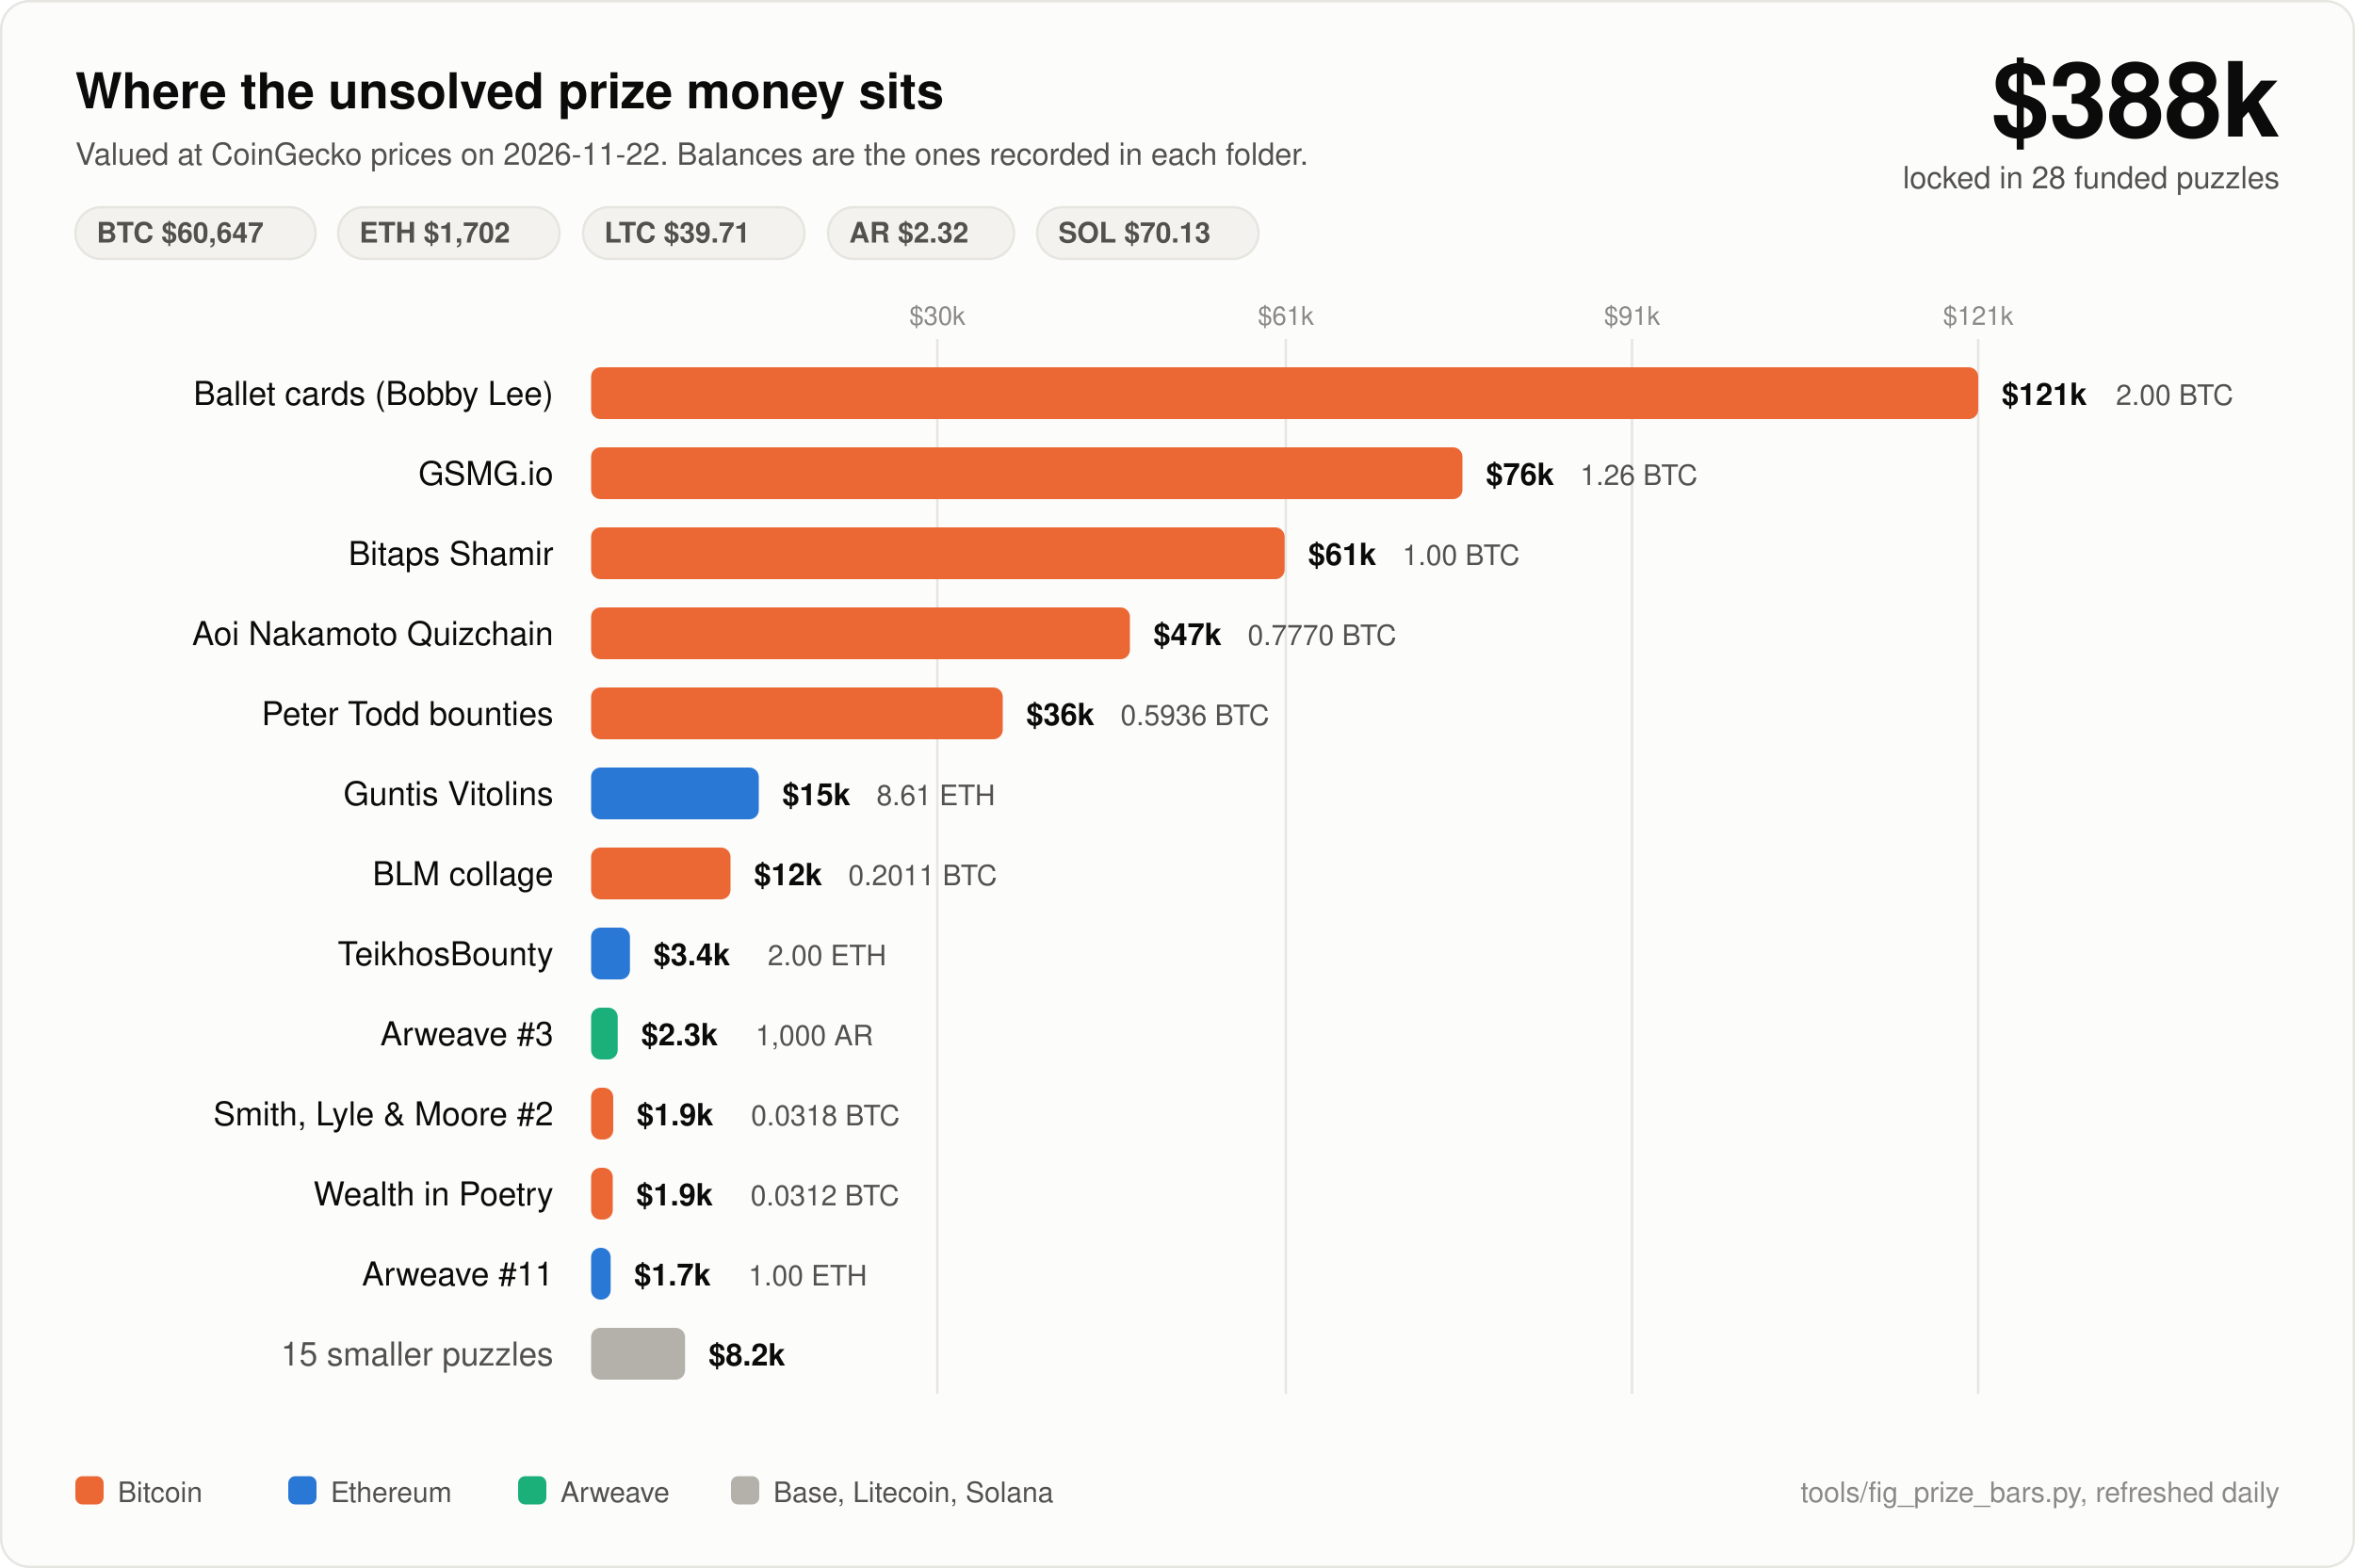
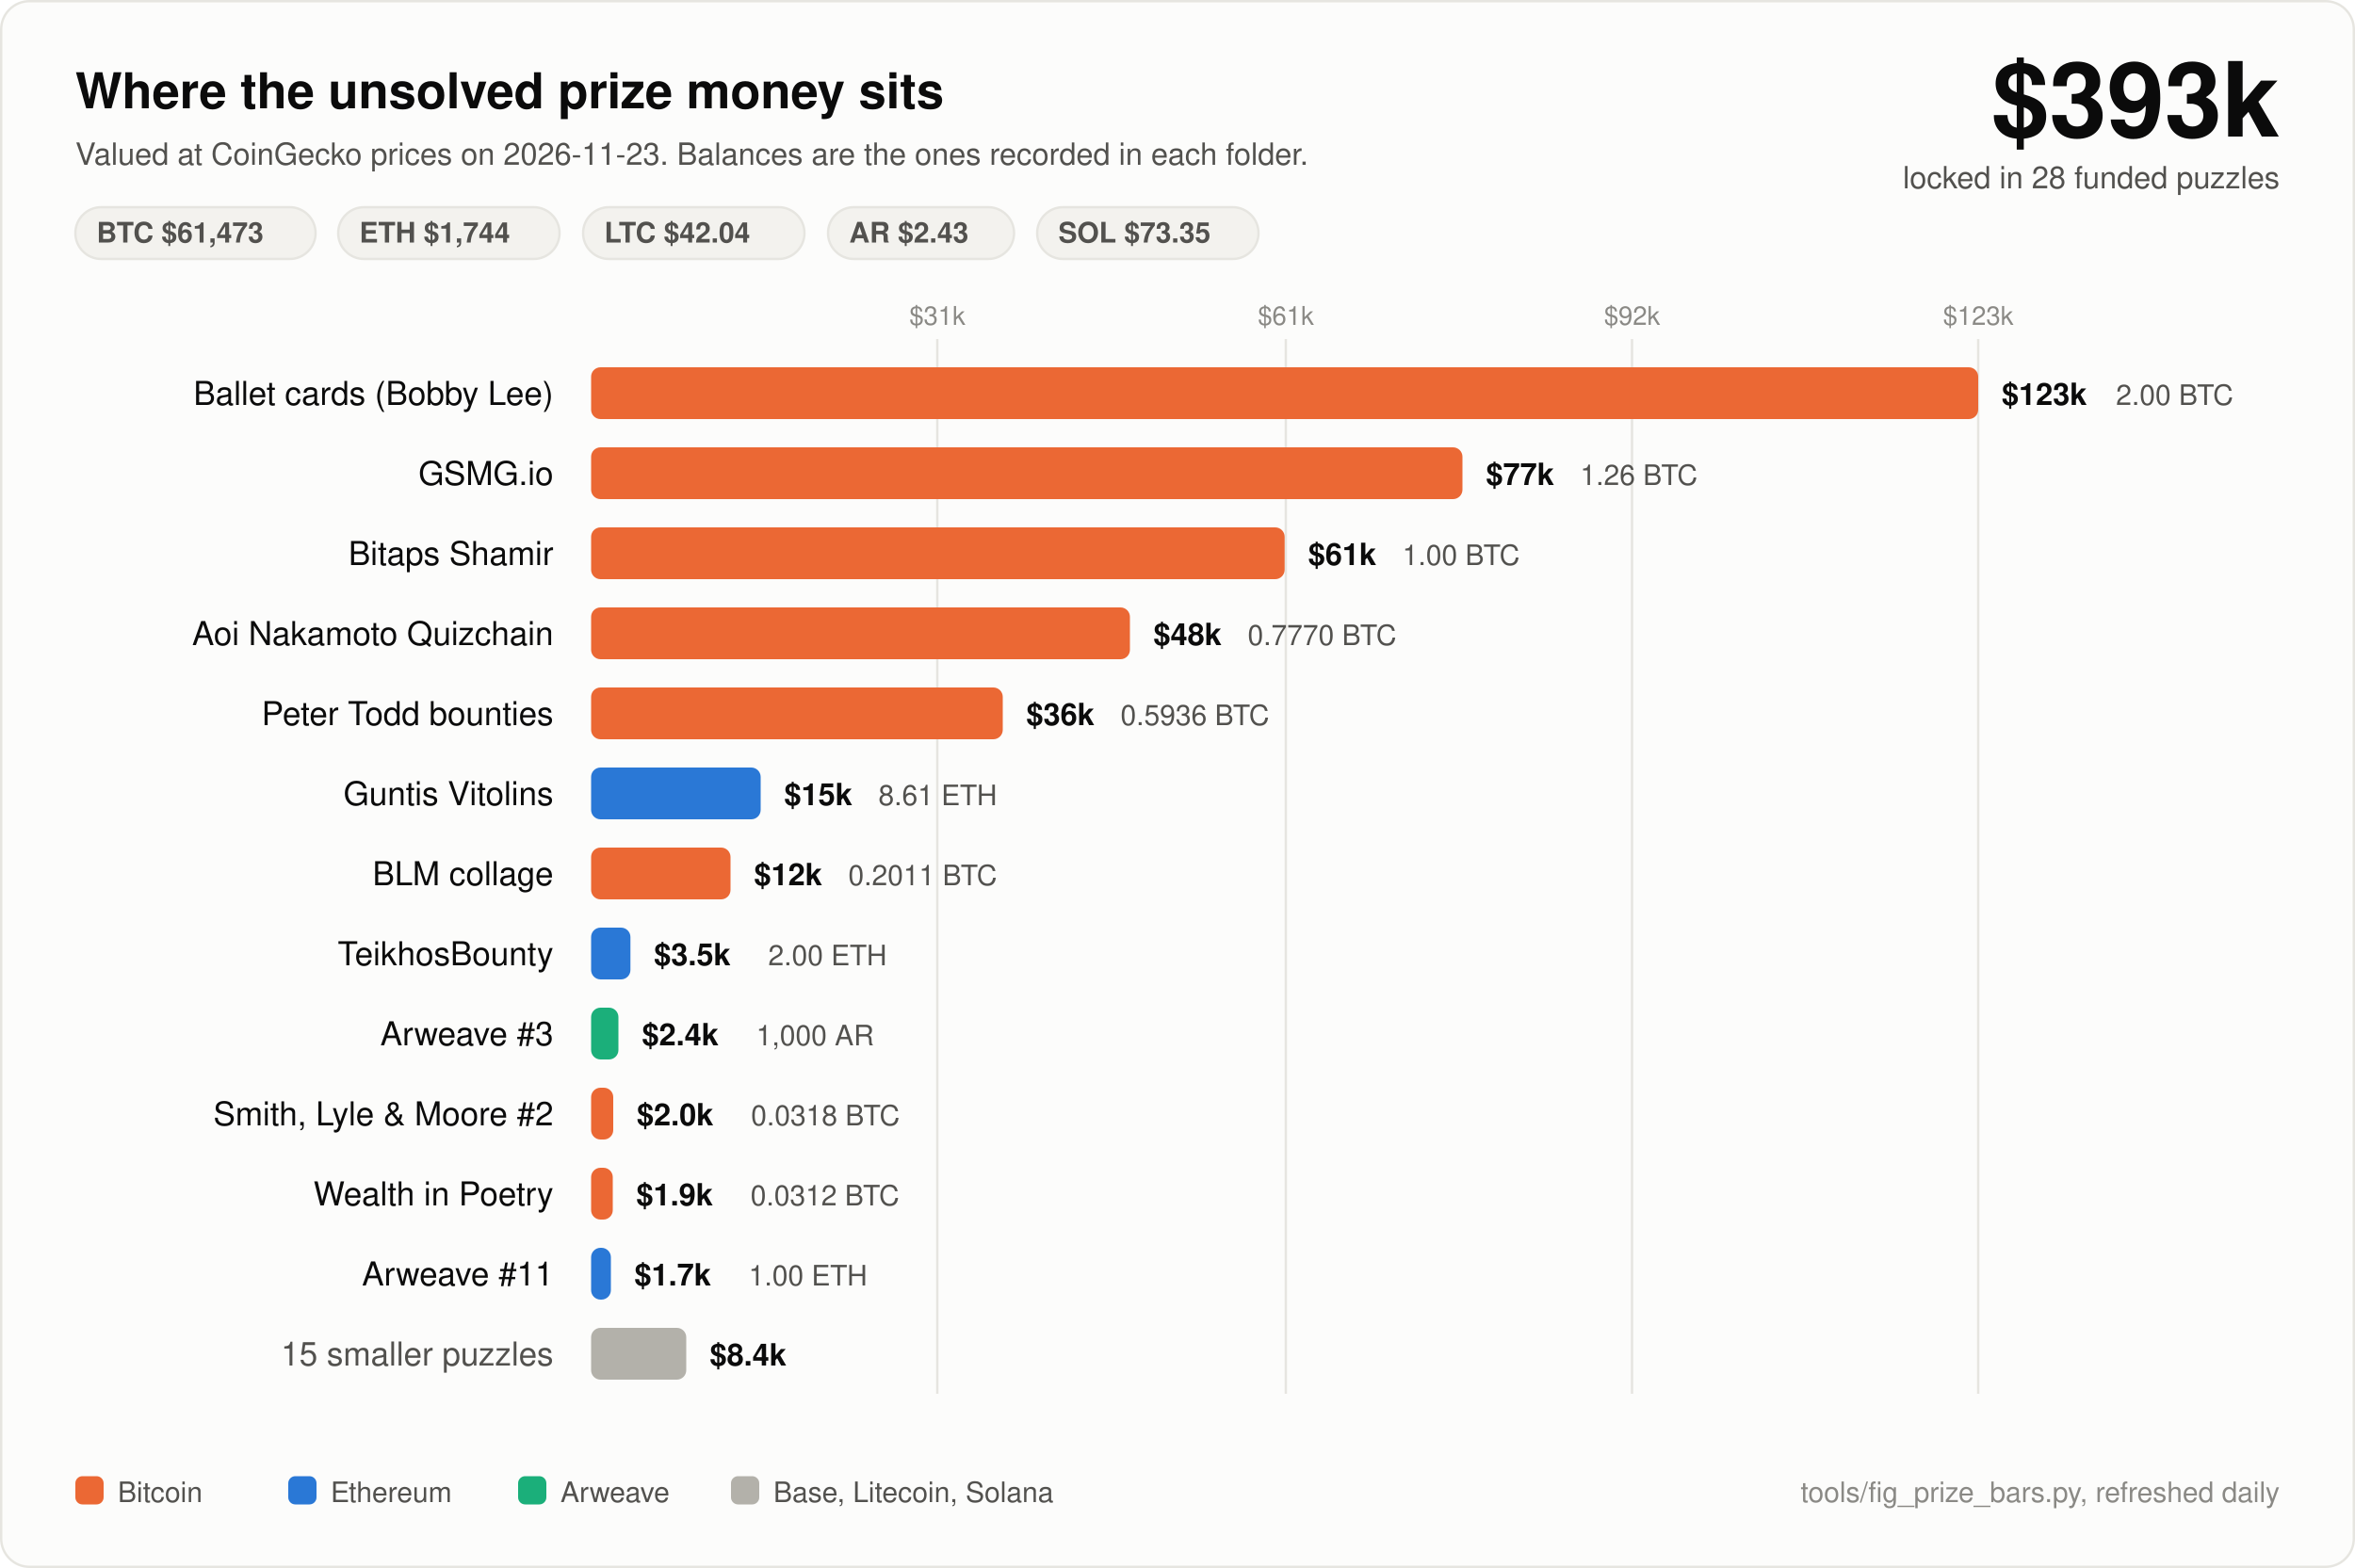
<svg xmlns="http://www.w3.org/2000/svg" width="1000" height="666" viewBox="0 0 1000 666" font-family="ui-sans-serif, -apple-system, Segoe UI, Helvetica, Arial, sans-serif">
  <rect x="0.5" y="0.5" width="999" height="665" rx="12" fill="#fcfcfb" stroke="#e6e5e0" />
  <text x="32" y="46" fill="#0b0b0b" font-size="21" font-weight="700">Where the unsolved prize money sits</text>
-   <text x="32" y="70" fill="#52514e" font-size="13">Valued at CoinGecko prices on 2026-11-22. Balances are the ones recorded in each folder.</text>
-   <text x="968" y="58" fill="#0b0b0b" font-size="44" font-weight="700" text-anchor="end">$388k</text>
+   <text x="32" y="70" fill="#52514e" font-size="13">Valued at CoinGecko prices on 2026-11-23. Balances are the ones recorded in each folder.</text>
+   <text x="968" y="58" fill="#0b0b0b" font-size="44" font-weight="700" text-anchor="end">$393k</text>
  <text x="968" y="80" fill="#52514e" font-size="13" text-anchor="end">locked in 28 funded puzzles</text>
  <rect x="32" y="88" width="102" height="22" rx="11" fill="#f3f2ee" stroke="#e6e5e0" />
-   <text x="41" y="103" fill="#52514e" font-size="12" font-weight="600">BTC $60,647</text>
+   <text x="41" y="103" fill="#52514e" font-size="12" font-weight="600">BTC $61,473</text>
  <rect x="143.6" y="88" width="94" height="22" rx="11" fill="#f3f2ee" stroke="#e6e5e0" />
-   <text x="152.6" y="103" fill="#52514e" font-size="12" font-weight="600">ETH $1,702</text>
+   <text x="152.6" y="103" fill="#52514e" font-size="12" font-weight="600">ETH $1,744</text>
  <rect x="247.6" y="88" width="94" height="22" rx="11" fill="#f3f2ee" stroke="#e6e5e0" />
-   <text x="256.6" y="103" fill="#52514e" font-size="12" font-weight="600">LTC $39.71</text>
+   <text x="256.6" y="103" fill="#52514e" font-size="12" font-weight="600">LTC $42.04</text>
  <rect x="351.6" y="88" width="79" height="22" rx="11" fill="#f3f2ee" stroke="#e6e5e0" />
-   <text x="360.6" y="103" fill="#52514e" font-size="12" font-weight="600">AR $2.32</text>
+   <text x="360.6" y="103" fill="#52514e" font-size="12" font-weight="600">AR $2.43</text>
  <rect x="440.4" y="88" width="94" height="22" rx="11" fill="#f3f2ee" stroke="#e6e5e0" />
-   <text x="449.4" y="103" fill="#52514e" font-size="12" font-weight="600">SOL $70.13</text>
+   <text x="449.4" y="103" fill="#52514e" font-size="12" font-weight="600">SOL $73.35</text>
  <line x1="398" y1="144" x2="398" y2="592" stroke="#e6e5e0" stroke-width="1" />
-   <text x="398" y="138" fill="#8a8985" font-size="11" text-anchor="middle">$30k</text>
+   <text x="398" y="138" fill="#8a8985" font-size="11" text-anchor="middle">$31k</text>
  <line x1="546" y1="144" x2="546" y2="592" stroke="#e6e5e0" stroke-width="1" />
  <text x="546" y="138" fill="#8a8985" font-size="11" text-anchor="middle">$61k</text>
  <line x1="693" y1="144" x2="693" y2="592" stroke="#e6e5e0" stroke-width="1" />
-   <text x="693" y="138" fill="#8a8985" font-size="11" text-anchor="middle">$91k</text>
+   <text x="693" y="138" fill="#8a8985" font-size="11" text-anchor="middle">$92k</text>
  <line x1="840" y1="144" x2="840" y2="592" stroke="#e6e5e0" stroke-width="1" />
-   <text x="840" y="138" fill="#8a8985" font-size="11" text-anchor="middle">$121k</text>
+   <text x="840" y="138" fill="#8a8985" font-size="11" text-anchor="middle">$123k</text>
  <text x="235" y="172" fill="#0b0b0b" font-size="14" text-anchor="end">Ballet cards (Bobby Lee)</text>
  <rect x="251" y="156" width="589.0" height="22" rx="4" fill="#eb6834" />
-   <text x="850.0" y="172" fill="#0b0b0b" font-size="13" font-weight="600">$121k</text>
+   <text x="850.0" y="172" fill="#0b0b0b" font-size="13" font-weight="600">$123k</text>
  <text x="898.5" y="172" fill="#52514e" font-size="12">2.00 BTC</text>
  <text x="235" y="206" fill="#0b0b0b" font-size="14" text-anchor="end">GSMG.io</text>
  <rect x="251" y="190" width="370.0" height="22" rx="4" fill="#eb6834" />
-   <text x="631.0" y="206" fill="#0b0b0b" font-size="13" font-weight="600">$76k</text>
+   <text x="631.0" y="206" fill="#0b0b0b" font-size="13" font-weight="600">$77k</text>
  <text x="671.0" y="206" fill="#52514e" font-size="12">1.26 BTC</text>
  <text x="235" y="240" fill="#0b0b0b" font-size="14" text-anchor="end">Bitaps Shamir</text>
  <rect x="251" y="224" width="294.5" height="22" rx="4" fill="#eb6834" />
  <text x="555.5" y="240" fill="#0b0b0b" font-size="13" font-weight="600">$61k</text>
  <text x="595.5" y="240" fill="#52514e" font-size="12">1.00 BTC</text>
  <text x="235" y="274" fill="#0b0b0b" font-size="14" text-anchor="end">Aoi Nakamoto Quizchain</text>
  <rect x="251" y="258" width="228.8" height="22" rx="4" fill="#eb6834" />
-   <text x="489.8" y="274" fill="#0b0b0b" font-size="13" font-weight="600">$47k</text>
+   <text x="489.8" y="274" fill="#0b0b0b" font-size="13" font-weight="600">$48k</text>
  <text x="529.8" y="274" fill="#52514e" font-size="12">0.7770 BTC</text>
  <text x="235" y="308" fill="#0b0b0b" font-size="14" text-anchor="end">Peter Todd bounties</text>
  <rect x="251" y="292" width="174.8" height="22" rx="4" fill="#eb6834" />
  <text x="435.8" y="308" fill="#0b0b0b" font-size="13" font-weight="600">$36k</text>
  <text x="475.8" y="308" fill="#52514e" font-size="12">0.5936 BTC</text>
  <text x="235" y="342" fill="#0b0b0b" font-size="14" text-anchor="end">Guntis Vitolins</text>
-   <rect x="251" y="326" width="71.2" height="22" rx="4" fill="#2a78d6" />
-   <text x="332.2" y="342" fill="#0b0b0b" font-size="13" font-weight="600">$15k</text>
-   <text x="372.2" y="342" fill="#52514e" font-size="12">8.61 ETH</text>
+   <rect x="251" y="326" width="72.0" height="22" rx="4" fill="#2a78d6" />
+   <text x="333.0" y="342" fill="#0b0b0b" font-size="13" font-weight="600">$15k</text>
+   <text x="373.0" y="342" fill="#52514e" font-size="12">8.61 ETH</text>
  <text x="235" y="376" fill="#0b0b0b" font-size="14" text-anchor="end">BLM collage</text>
  <rect x="251" y="360" width="59.2" height="22" rx="4" fill="#eb6834" />
  <text x="320.2" y="376" fill="#0b0b0b" font-size="13" font-weight="600">$12k</text>
  <text x="360.2" y="376" fill="#52514e" font-size="12">0.2011 BTC</text>
  <text x="235" y="410" fill="#0b0b0b" font-size="14" text-anchor="end">TeikhosBounty</text>
-   <rect x="251" y="394" width="16.5" height="22" rx="4" fill="#2a78d6" />
-   <text x="277.5" y="410" fill="#0b0b0b" font-size="13" font-weight="600">$3.4k</text>
-   <text x="326.0" y="410" fill="#52514e" font-size="12">2.00 ETH</text>
+   <rect x="251" y="394" width="16.7" height="22" rx="4" fill="#2a78d6" />
+   <text x="277.7" y="410" fill="#0b0b0b" font-size="13" font-weight="600">$3.5k</text>
+   <text x="326.2" y="410" fill="#52514e" font-size="12">2.00 ETH</text>
  <text x="235" y="444" fill="#0b0b0b" font-size="14" text-anchor="end">Arweave #3</text>
-   <rect x="251" y="428" width="11.3" height="22" rx="4" fill="#1baf7a" />
-   <text x="272.3" y="444" fill="#0b0b0b" font-size="13" font-weight="600">$2.3k</text>
-   <text x="320.8" y="444" fill="#52514e" font-size="12">1,000 AR</text>
+   <rect x="251" y="428" width="11.6" height="22" rx="4" fill="#1baf7a" />
+   <text x="272.6" y="444" fill="#0b0b0b" font-size="13" font-weight="600">$2.4k</text>
+   <text x="321.1" y="444" fill="#52514e" font-size="12">1,000 AR</text>
  <text x="235" y="478" fill="#0b0b0b" font-size="14" text-anchor="end">Smith, Lyle &amp; Moore #2</text>
  <rect x="251" y="462" width="9.4" height="22" rx="4" fill="#eb6834" />
-   <text x="270.4" y="478" fill="#0b0b0b" font-size="13" font-weight="600">$1.9k</text>
+   <text x="270.4" y="478" fill="#0b0b0b" font-size="13" font-weight="600">$2.0k</text>
  <text x="318.9" y="478" fill="#52514e" font-size="12">0.0318 BTC</text>
  <text x="235" y="512" fill="#0b0b0b" font-size="14" text-anchor="end">Wealth in Poetry</text>
  <rect x="251" y="496" width="9.2" height="22" rx="4" fill="#eb6834" />
  <text x="270.2" y="512" fill="#0b0b0b" font-size="13" font-weight="600">$1.9k</text>
  <text x="318.7" y="512" fill="#52514e" font-size="12">0.0312 BTC</text>
  <text x="235" y="546" fill="#0b0b0b" font-size="14" text-anchor="end">Arweave #11</text>
-   <rect x="251" y="530" width="8.3" height="22" rx="4" fill="#2a78d6" />
-   <text x="269.3" y="546" fill="#0b0b0b" font-size="13" font-weight="600">$1.7k</text>
-   <text x="317.8" y="546" fill="#52514e" font-size="12">1.00 ETH</text>
+   <rect x="251" y="530" width="8.4" height="22" rx="4" fill="#2a78d6" />
+   <text x="269.4" y="546" fill="#0b0b0b" font-size="13" font-weight="600">$1.7k</text>
+   <text x="317.9" y="546" fill="#52514e" font-size="12">1.00 ETH</text>
  <text x="235" y="580" fill="#52514e" font-size="14" text-anchor="end">15 smaller puzzles</text>
-   <rect x="251" y="564" width="39.9" height="22" rx="4" fill="#b3b1aa" />
-   <text x="300.9" y="580" fill="#0b0b0b" font-size="13" font-weight="600">$8.2k</text>
+   <rect x="251" y="564" width="40.4" height="22" rx="4" fill="#b3b1aa" />
+   <text x="301.4" y="580" fill="#0b0b0b" font-size="13" font-weight="600">$8.4k</text>
  <rect x="32" y="627" width="12" height="12" rx="3" fill="#eb6834" />
  <text x="50" y="638" fill="#52514e" font-size="12">Bitcoin</text>
  <rect x="122.4" y="627" width="12" height="12" rx="3" fill="#2a78d6" />
  <text x="140.4" y="638" fill="#52514e" font-size="12">Ethereum</text>
  <rect x="220.0" y="627" width="12" height="12" rx="3" fill="#1baf7a" />
  <text x="238.0" y="638" fill="#52514e" font-size="12">Arweave</text>
  <rect x="310.4" y="627" width="12" height="12" rx="3" fill="#b3b1aa" />
  <text x="328.4" y="638" fill="#52514e" font-size="12">Base, Litecoin, Solana</text>
  <text x="968" y="638" fill="#8a8985" font-size="12" text-anchor="end">tools/fig_prize_bars.py, refreshed daily</text>
</svg>
